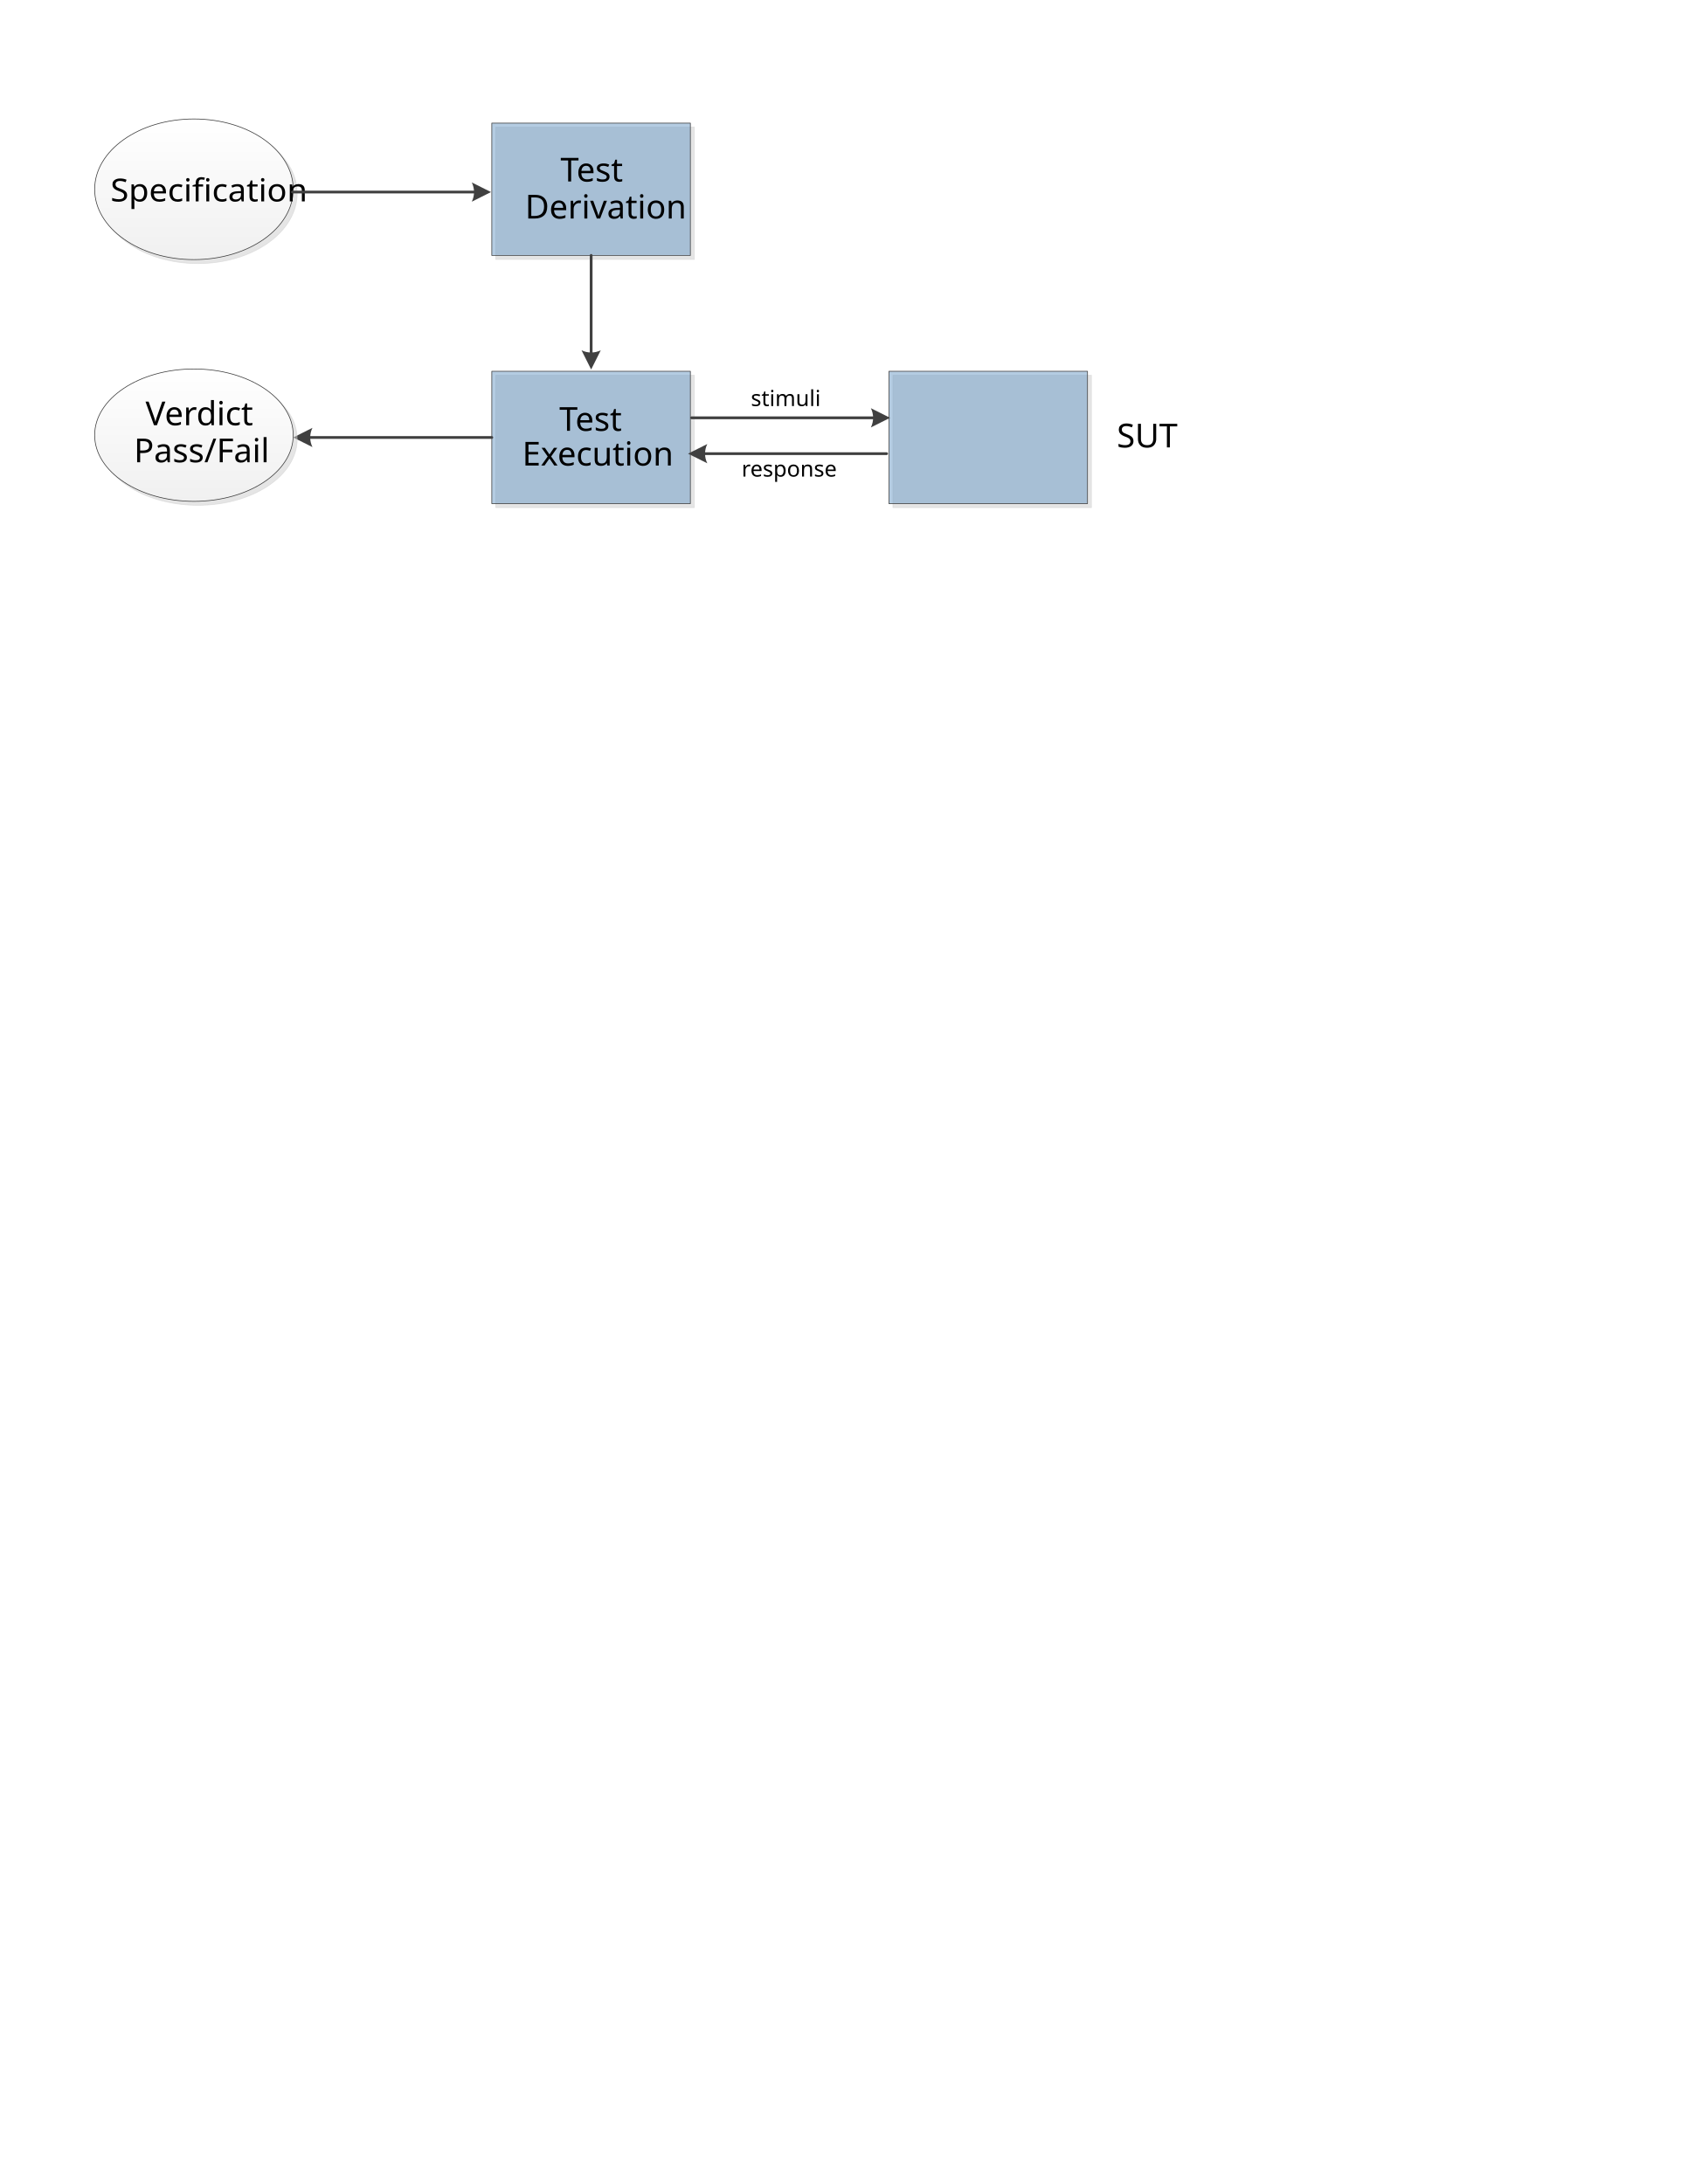
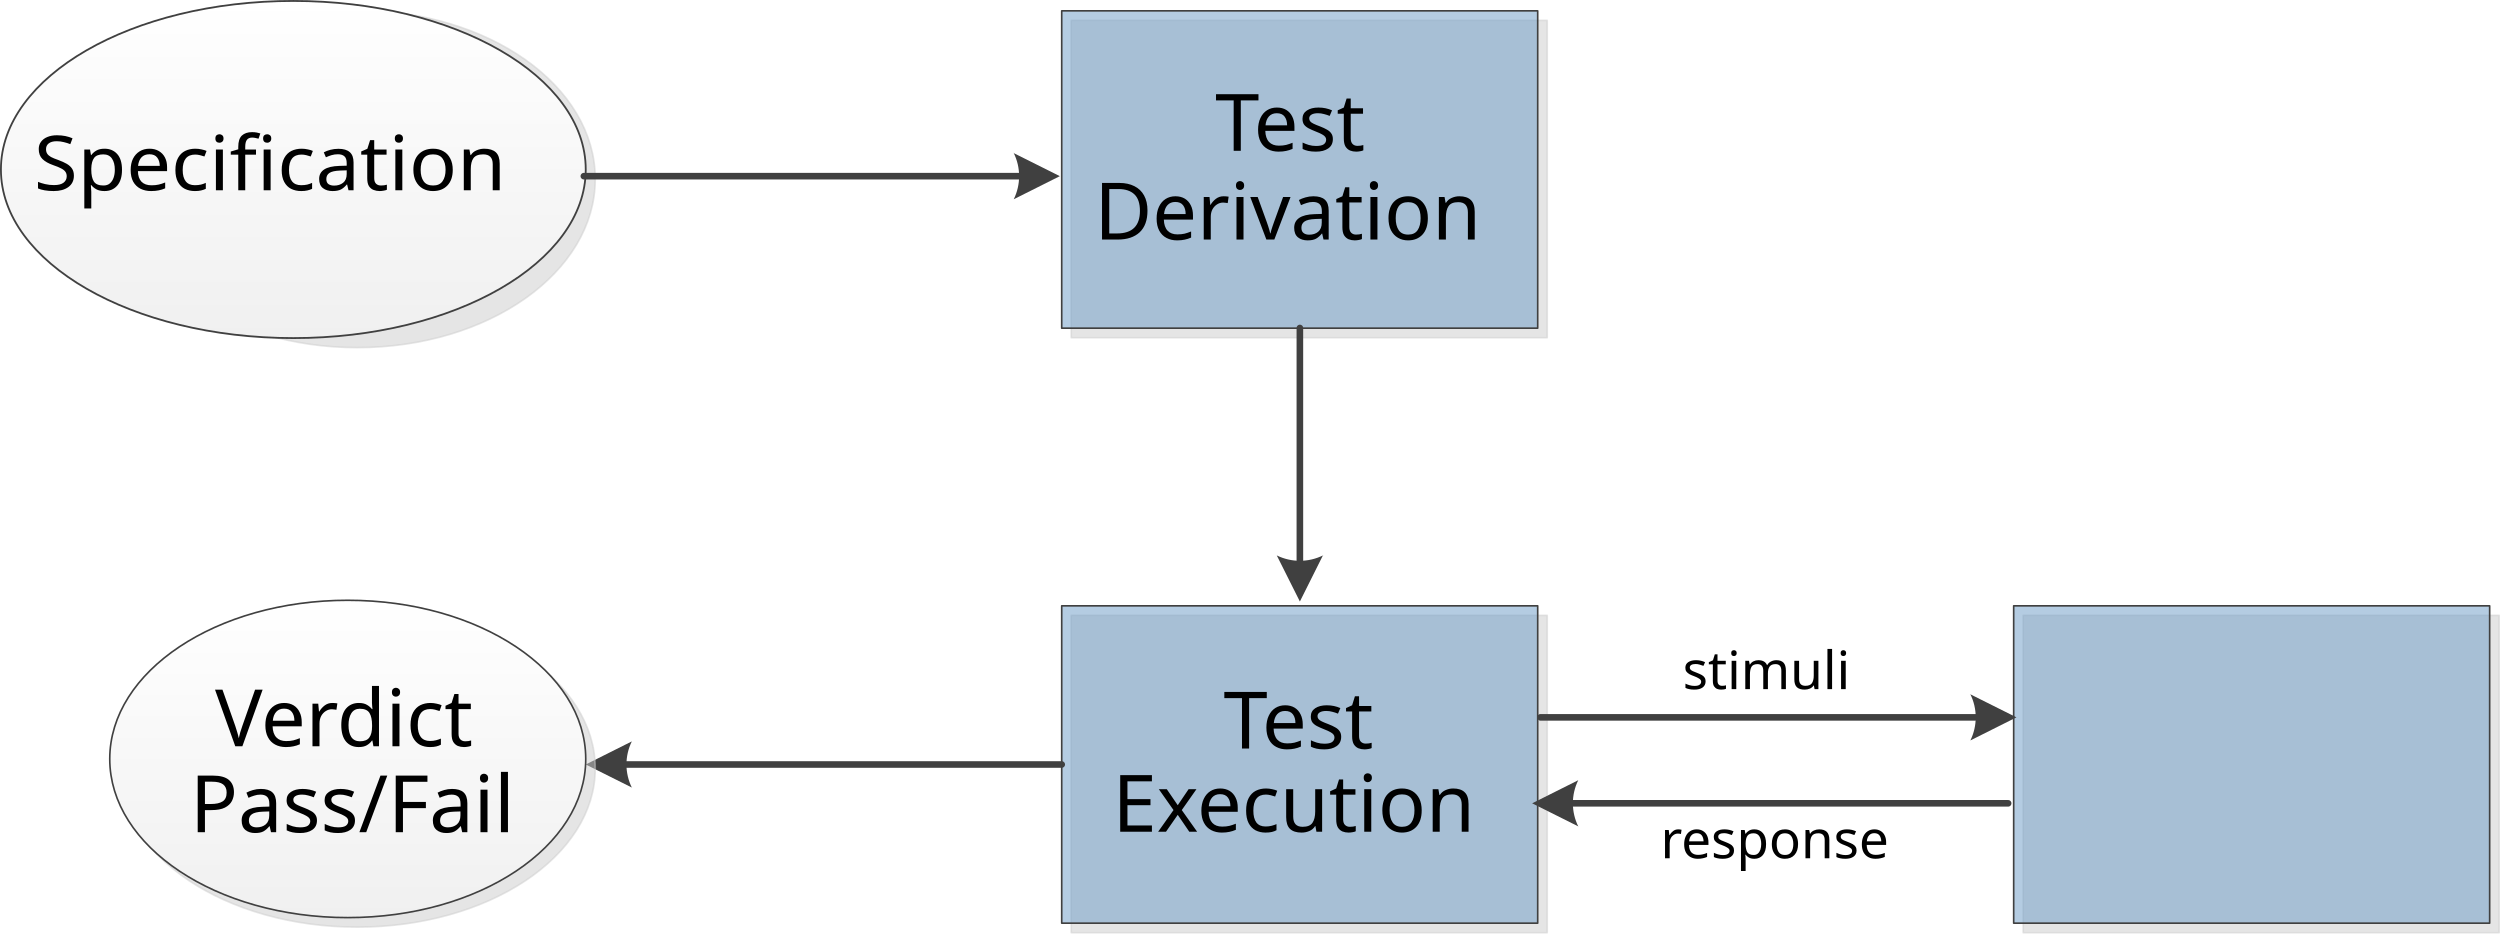
- <svg xmlns="http://www.w3.org/2000/svg" xmlns:ns1="http://schemas.microsoft.com/visio/2003/SVGExtensions/" xmlns:xlink="http://www.w3.org/1999/xlink" width="8.5in" height="11in" viewBox="0 0 612 792" xml:space="preserve" color-interpolation-filters="sRGB" class="st10" id="svg3423" version="1.1">
+ <svg xmlns="http://www.w3.org/2000/svg" xmlns:ns1="http://schemas.microsoft.com/visio/2003/SVGExtensions/" xmlns:xlink="http://www.w3.org/1999/xlink" width="472.709" height="176.509" viewBox="0 0 378.167 141.207" xml:space="preserve" color-interpolation-filters="sRGB" class="st10" id="svg3423" version="1.1" style="font-size:12px;fill:none;stroke-linecap:square;stroke-miterlimit:3;overflow:visible">
  <ns1:documentProperties ns1:langID="1033" ns1:viewMarkup="false">
    <ns1:userDefs>
      <ns1:ud ns1:nameU="msvSubprocessMaster" ns1:prompt="" ns1:val="VT4(Rectangle)" />
      <ns1:ud ns1:nameU="msvNoAutoConnect" ns1:val="VT0(1):26" />
    </ns1:userDefs>
  </ns1:documentProperties>
  <style type="text/css" id="style3425">
	
		.st1 {visibility:visible}
		.st2 {fill:#cdcdcd;fill-opacity:0.5;stroke:#cdcdcd;stroke-linecap:round;stroke-linejoin:round;stroke-opacity:0.5;stroke-width:0.25}
		.st3 {fill:url(#grad30-6);stroke:#404040;stroke-linecap:round;stroke-linejoin:round;stroke-width:0.25}
		.st4 {fill:#000000;font-family:Calibri;font-size:1em}
		.st5 {font-size:1em}
		.st6 {marker-end:url(#mrkr5-34);marker-start:url(#mrkr5-32);stroke:#404040;stroke-linecap:round;stroke-linejoin:round;stroke-width:1}
		.st7 {fill:#404040;fill-opacity:1;stroke:#404040;stroke-opacity:1;stroke-width:0.284}
		.st8 {marker-end:url(#mrkr5-34);stroke:#404040;stroke-linecap:round;stroke-linejoin:round;stroke-width:1}
		.st9 {fill:url(#grad30-29);stroke:#404040;stroke-linecap:round;stroke-linejoin:round;stroke-width:0.25}
		.st10 {fill:none;fill-rule:evenodd;font-size:12px;overflow:visible;stroke-linecap:square;stroke-miterlimit:3}
	
	</style>
  <defs id="Patterns_And_Gradients">
    <linearGradient id="grad30-6" ns1:fillPattern="30" ns1:foreground="#6b9bc7" ns1:foregroundOpacity="0.5" ns1:background="#6b9bc7" ns1:backgroundOpacity="0.5" x1="0" y1="1" x2="0" y2="0">
      <stop offset="0" style="stop-color:#6b9bc7;stop-opacity:0.5" id="stop3429" />
      <stop offset="1" style="stop-color:#6b9bc7;stop-opacity:0.5" id="stop3431" />
    </linearGradient>
    <linearGradient id="grad30-29" ns1:fillPattern="30" ns1:foreground="#f0f0f0" ns1:background="#ffffff" x1="0" y1="1" x2="0" y2="0">
      <stop offset="0" style="stop-color:#f0f0f0;stop-opacity:1" id="stop3434" />
      <stop offset="1" style="stop-color:#ffffff;stop-opacity:1" id="stop3436" />
    </linearGradient>
    <linearGradient xlink:href="#grad30-6" id="linearGradient3569" x1="-0.102" y1="969.313" x2="-0.102" y2="910.27" gradientTransform="scale(1.223687,0.8172026)" gradientUnits="userSpaceOnUse" />
    <linearGradient xlink:href="#grad30-6" id="linearGradient3571" x1="-0.102" y1="969.313" x2="-0.102" y2="910.27" gradientTransform="scale(1.223687,0.8172026)" gradientUnits="userSpaceOnUse" />
    <linearGradient xlink:href="#grad30-6" id="linearGradient3573" x1="-0.102" y1="969.313" x2="-0.102" y2="910.27" gradientTransform="scale(1.223687,0.8172026)" gradientUnits="userSpaceOnUse" />
    <linearGradient xlink:href="#grad30-29" id="linearGradient3577" x1="-0.102" y1="969.313" x2="-0.102" y2="910.27" gradientTransform="scale(1.223687,0.8172026)" gradientUnits="userSpaceOnUse" />
-     <linearGradient xlink:href="#grad30-29" id="linearGradient3579" x1="-0.105" y1="940.515" x2="-0.105" y2="879.664" gradientTransform="scale(1.187331,0.8422248)" gradientUnits="userSpaceOnUse" />
-     <marker style="overflow:visible" id="mrkr5-34-1" class="st7" ns1:arrowType="5" ns1:arrowSize="2" ns1:setback="6.16" refX="-6.16" orient="auto" markerUnits="strokeWidth" overflow="visible">
+     <linearGradient xlink:href="#grad30-29" id="linearGradient3579" x1="-0.105" y1="940.515" x2="-0.105" y2="879.664" gradientTransform="matrix(1.458831,0,0,0.8422248,-16.46376,0)" gradientUnits="userSpaceOnUse" />
+     <marker style="fill:#404040;fill-opacity:1;stroke:#404040;stroke-width:0.284;stroke-opacity:1;overflow:visible" id="mrkr5-34-1" class="st7" ns1:arrowType="5" ns1:arrowSize="2" ns1:setback="6.16" refX="-6.16" orient="auto" markerUnits="strokeWidth" overflow="visible">
      <use height="3" width="3" y="0" x="0" xlink:href="#lend5" transform="scale(-3.52,-3.52)" id="use3446-7" />
    </marker>
-     <marker style="overflow:visible" id="mrkr5-34-4" class="st7" ns1:arrowType="5" ns1:arrowSize="2" ns1:setback="6.16" refX="-6.16" orient="auto" markerUnits="strokeWidth" overflow="visible">
+     <marker style="fill:#404040;fill-opacity:1;stroke:#404040;stroke-width:0.284;stroke-opacity:1;overflow:visible" id="mrkr5-34-4" class="st7" ns1:arrowType="5" ns1:arrowSize="2" ns1:setback="6.16" refX="-6.16" orient="auto" markerUnits="strokeWidth" overflow="visible">
      <use height="3" width="3" y="0" x="0" xlink:href="#lend5" transform="scale(-3.52,-3.52)" id="use3446-8" />
    </marker>
  </defs>
  <defs id="Markers">
    <g id="lend5">
-       <path d="M 2 1 L -0 0 L 1.981 -0.993 C 1.672 -0.365 1.673 0.373 1.985 1 " style="stroke:none" id="path3440" />
+       <path d="M 2,1 0,0 1.981,-0.993 C 1.672,-0.365 1.673,0.373 1.985,1" style="stroke:none" id="path3440" />
    </g>
-     <marker id="mrkr5-32" class="st7" ns1:arrowType="5" ns1:arrowSize="2" ns1:setback="5.8" refX="5.8" orient="auto" markerUnits="strokeWidth" overflow="visible">
-       <use xlink:href="#lend5" transform="scale(3.52) " id="use3443" />
+     <marker id="mrkr5-32" class="st7" ns1:arrowType="5" ns1:arrowSize="2" ns1:setback="5.8" refX="5.8" orient="auto" markerUnits="strokeWidth" overflow="visible" style="fill:#404040;fill-opacity:1;stroke:#404040;stroke-width:0.284;stroke-opacity:1;overflow:visible">
+       <use xlink:href="#lend5" transform="scale(3.52,3.52)" id="use3443" x="0" y="0" width="3" height="3" />
    </marker>
-     <marker id="mrkr5-34" class="st7" ns1:arrowType="5" ns1:arrowSize="2" ns1:setback="6.16" refX="-6.16" orient="auto" markerUnits="strokeWidth" overflow="visible">
-       <use xlink:href="#lend5" transform="scale(-3.52,-3.52) " id="use3446" />
+     <marker id="mrkr5-34" class="st7" ns1:arrowType="5" ns1:arrowSize="2" ns1:setback="6.16" refX="-6.16" orient="auto" markerUnits="strokeWidth" overflow="visible" style="fill:#404040;fill-opacity:1;stroke:#404040;stroke-width:0.284;stroke-opacity:1;overflow:visible">
+       <use xlink:href="#lend5" transform="scale(-3.52,-3.52)" id="use3446" x="0" y="0" width="3" height="3" />
    </marker>
  </defs>
-   <g ns1:mID="0" ns1:index="1" ns1:groupContext="foregroundPage" id="g3448" transform="translate(-1.677966,-3.355932)">
+   <g ns1:mID="0" ns1:index="1" ns1:groupContext="foregroundPage" id="g3448" transform="translate(-19.39768,-46.35761)">
    <ns1:userDefs>
      <ns1:ud ns1:nameU="msvThemeColors" ns1:val="VT0(36):26" />
      <ns1:ud ns1:nameU="msvThemeEffects" ns1:val="VT0(16):26" />
      <ns1:ud ns1:nameU="msvThemeOrder" ns1:val="VT0(0):26" />
    </ns1:userDefs>
    <ns1:pageProperties ns1:drawingScale="1" ns1:pageScale="1" ns1:drawingUnits="0" ns1:shadowOffsetX="9" ns1:shadowOffsetY="-9" />
    <ns1:layer ns1:name="Connector" ns1:index="0" />
    <g id="shape2-1" ns1:mID="2" ns1:groupContext="shape" transform="translate(180,-696)">
      <ns1:userDefs>
        <ns1:ud ns1:nameU="visVersion" ns1:val="VT0(14):26" />
        <ns1:ud ns1:nameU="msvThemeColors" ns1:val="VT0(36):26" />
        <ns1:ud ns1:nameU="msvThemeEffects" ns1:val="VT0(16):26" />
      </ns1:userDefs>
      <ns1:textBlock ns1:margins="rect(4,4,4,4)" />
      <ns1:textRect cx="36" cy="768" width="72" height="48" />
      <g id="shadow2-2" ns1:groupContext="shadow" ns1:shadowOffsetX="1.44" ns1:shadowOffsetY="-1.44" ns1:shadowType="1" transform="translate(1.44,1.44)" class="st1" style="visibility:visible">
        <rect x="0" y="744" width="72" height="48" class="st2" id="rect3458" style="fill:#cdcdcd;fill-opacity:0.5;stroke:#cdcdcd;stroke-width:0.25;stroke-linecap:round;stroke-linejoin:round;stroke-opacity:0.5" />
      </g>
      <rect x="0" y="744" width="72" height="48" class="st3" id="rect3460" style="fill:url(#linearGradient3569);stroke:#404040;stroke-width:0.25;stroke-linecap:round;stroke-linejoin:round" />
-       <text x="24.891" y="765.17" class="st4" ns1:langID="1043" id="text3462" style="fill:#000000;font-family:Calibri">Test</text>
-       <text x="8.95" y="778.594" class="st4" ns1:langID="1043" style="fill:#000000;font-family:Calibri" id="text3595"> Derivation</text>
+       <text x="23.213" y="765.17" class="st4" ns1:langID="1043" id="text3462" style="fill:#000000;font-family:Calibri">Test</text>
+       <text x="1.819" y="778.594" class="st4" ns1:langID="1043" style="fill:#000000;font-family:Calibri" id="text3595"> Derivation</text>
      <text x="13.565" y="784.886" class="st4" ns1:langID="1043" style="fill:#000000;font-family:Calibri" id="text3598"> </text>
    </g>
    <g id="shape3-10" ns1:mID="3" ns1:groupContext="shape" transform="translate(180,-606)">
      <ns1:userDefs>
        <ns1:ud ns1:nameU="visVersion" ns1:val="VT0(14):26" />
        <ns1:ud ns1:nameU="msvThemeColors" ns1:val="VT0(36):26" />
        <ns1:ud ns1:nameU="msvThemeEffects" ns1:val="VT0(16):26" />
      </ns1:userDefs>
      <ns1:textBlock ns1:margins="rect(4,4,4,4)" />
      <ns1:textRect cx="36" cy="768" width="72" height="48" />
      <g id="shadow3-11" ns1:groupContext="shadow" ns1:shadowOffsetX="1.44" ns1:shadowOffsetY="-1.44" ns1:shadowType="1" transform="translate(1.44,1.44)" class="st1" style="visibility:visible">
        <rect x="0" y="744" width="72" height="48" class="st2" id="rect3474" style="fill:#cdcdcd;fill-opacity:0.5;stroke:#cdcdcd;stroke-width:0.25;stroke-linecap:round;stroke-linejoin:round;stroke-opacity:0.5" />
      </g>
      <rect x="0" y="744" width="72" height="48" class="st3" id="rect3476" style="fill:url(#linearGradient3571);stroke:#404040;stroke-width:0.25;stroke-linecap:round;stroke-linejoin:round" />
      <text x="24.472" y="765.59" class="st4" ns1:langID="1043" id="text3478" style="fill:#000000;font-family:Calibri">Test </text>
-       <text x="11.048" y="778.175" class="st4" ns1:langID="1043" style="fill:#000000;font-family:Calibri" id="text3603">Execution </text>
+       <text x="7.692" y="778.175" class="st4" ns1:langID="1043" style="fill:#000000;font-family:Calibri" id="text3603">Execution </text>
    </g>
    <g id="shape4-18" ns1:mID="4" ns1:groupContext="shape" transform="translate(324,-606)">
      <ns1:userDefs>
        <ns1:ud ns1:nameU="visVersion" ns1:val="VT0(14):26" />
        <ns1:ud ns1:nameU="msvThemeColors" ns1:val="VT0(36):26" />
        <ns1:ud ns1:nameU="msvThemeEffects" ns1:val="VT0(16):26" />
      </ns1:userDefs>
      <ns1:textBlock ns1:margins="rect(4,4,4,4)" />
      <ns1:textRect cx="36" cy="768" width="72" height="48" />
      <g id="shadow4-19" ns1:groupContext="shadow" ns1:shadowOffsetX="1.44" ns1:shadowOffsetY="-1.44" ns1:shadowType="1" transform="translate(1.44,1.44)" class="st1" style="visibility:visible">
        <rect x="0" y="744" width="72" height="48" class="st2" id="rect3490" style="fill:#cdcdcd;fill-opacity:0.5;stroke:#cdcdcd;stroke-width:0.25;stroke-linecap:round;stroke-linejoin:round;stroke-opacity:0.5" />
      </g>
      <rect x="0" y="744" width="72" height="48" class="st3" id="rect3492" style="fill:url(#linearGradient3573);stroke:#404040;stroke-width:0.25;stroke-linecap:round;stroke-linejoin:round" />
-       <text x="26.47" y="771.6" class="st4" ns1:langID="1043" id="text3494" style="fill:#000000;font-family:Calibri">
+       <text x="24.792" y="773.697" class="st4" ns1:langID="1043" id="text3494" style="font-size:12px;fill:#000000;font-family:Calibri">
        <ns1:paragraph ns1:horizAlign="1" />
        <ns1:tabList />SUT</text>
    </g>
    <g id="shape9-35" ns1:mID="9" ns1:groupContext="shape" ns1:layerMember="0" transform="translate(252.4195,-628.1314)">
      <ns1:userDefs>
        <ns1:ud ns1:nameU="msvThemeColors" ns1:val="VT0(36):26" />
        <ns1:ud ns1:nameU="msvThemeEffects" ns1:val="VT0(16):26" />
      </ns1:userDefs>
      <path d="m 0,783 65.84,0" class="st8" id="path3504" style="stroke:#404040;stroke-width:1;stroke-linecap:round;stroke-linejoin:round;marker-end:url(#mrkr5-34)" />
    </g>
    <g id="shape10-41" ns1:mID="10" ns1:groupContext="shape" ns1:layerMember="0" transform="translate(323.161,-615.1271)">
      <ns1:userDefs>
        <ns1:ud ns1:nameU="msvThemeColors" ns1:val="VT0(36):26" />
        <ns1:ud ns1:nameU="msvThemeEffects" ns1:val="VT0(16):26" />
      </ns1:userDefs>
      <path d="m 0,783 -65.84,0" class="st8" id="path3509" style="stroke:#404040;stroke-width:1;stroke-linecap:round;stroke-linejoin:round;marker-end:url(#mrkr5-34)" />
    </g>
    <g id="shape12-54" ns1:mID="12" ns1:groupContext="shape" ns1:layerMember="0" transform="translate(180,-621)">
      <ns1:userDefs>
        <ns1:ud ns1:nameU="msvThemeColors" ns1:val="VT0(36):26" />
        <ns1:ud ns1:nameU="msvThemeEffects" ns1:val="VT0(16):26" />
      </ns1:userDefs>
      <path d="m 0,783 -65.84,0" class="st8" id="path3528" style="stroke:#404040;stroke-width:1;stroke-linecap:round;stroke-linejoin:round;marker-end:url(#mrkr5-34)" />
    </g>
    <g id="shape13-60" ns1:mID="13" ns1:groupContext="shape" transform="translate(36,-606.839)">
      <ns1:userDefs>
        <ns1:ud ns1:nameU="visVersion" ns1:val="VT0(14):26" />
        <ns1:ud ns1:nameU="msvThemeColors" ns1:val="VT0(36):26" />
        <ns1:ud ns1:nameU="msvThemeEffects" ns1:val="VT0(16):26" />
      </ns1:userDefs>
      <ns1:textBlock ns1:margins="rect(4,4,4,4)" />
      <ns1:textRect cx="36" cy="768" width="63.01" height="42" />
      <g id="shadow13-61" ns1:groupContext="shadow" ns1:shadowOffsetX="1.44" ns1:shadowOffsetY="-1.44" ns1:shadowType="1" transform="translate(1.44,1.44)" class="st1" style="visibility:visible">
        <path d="m 0,768 a 36,24 0 1 1 72,0 36,24 0 1 1 -72,0 z" class="st2" id="path3536" style="fill:#cdcdcd;fill-opacity:0.5;stroke:#cdcdcd;stroke-width:0.25;stroke-linecap:round;stroke-linejoin:round;stroke-opacity:0.5" />
      </g>
      <path d="m 0,768 a 36,24 0 1 1 72,0 36,24 0 1 1 -72,0 z" class="st9" id="path3538" style="fill:url(#linearGradient3577);stroke:#404040;stroke-width:0.25;stroke-linecap:round;stroke-linejoin:round" />
-       <text x="18.44" y="764.4" class="st4" ns1:langID="1043" id="text3540" style="fill:#000000;font-family:Calibri">Verdict </text>
-       <text x="14.245" y="777.824" class="st4" ns1:langID="1043" style="fill:#000000;font-family:Calibri" id="text3601">Pass/Fail</text>
+       <text x="15.923" y="766.078" class="st4" ns1:langID="1043" id="text3540" style="fill:#000000;font-family:Calibri">Verdict </text>
+       <text x="12.148" y="779.082" class="st4" ns1:langID="1043" style="fill:#000000;font-family:Calibri" id="text3601">Pass/Fail</text>
    </g>
    <g id="shape14-67" ns1:mID="14" ns1:groupContext="shape" transform="translate(36,-694.5)">
      <ns1:userDefs>
        <ns1:ud ns1:nameU="visVersion" ns1:val="VT0(14):26" />
        <ns1:ud ns1:nameU="msvThemeColors" ns1:val="VT0(36):26" />
        <ns1:ud ns1:nameU="msvThemeEffects" ns1:val="VT0(16):26" />
      </ns1:userDefs>
      <ns1:textBlock ns1:margins="rect(4,4,4,4)" />
      <ns1:textRect cx="36" cy="766.5" width="63.01" height="44.625" />
      <g id="shadow14-68" ns1:groupContext="shadow" ns1:shadowOffsetX="1.44" ns1:shadowOffsetY="-1.44" ns1:shadowType="1" transform="translate(1.44,1.44)" class="st1" style="visibility:visible">
        <path d="m 0,766.5 a 36,25.5 0 1 1 72,0 36,25.5 0 1 1 -72,0 z" class="st2" id="path3550" style="fill:#cdcdcd;fill-opacity:0.5;stroke:#cdcdcd;stroke-width:0.25;stroke-linecap:round;stroke-linejoin:round;stroke-opacity:0.5" />
      </g>
-       <path d="m 0,766.5 a 36,25.5 0 1 1 72,0 36,25.5 0 1 1 -72,0 z" class="st9" id="path3552" style="fill:url(#linearGradient3579);stroke:#404040;stroke-width:0.25;stroke-linecap:round;stroke-linejoin:round" />
-       <text x="5.617" y="787.748" class="st4" ns1:langID="1043" style="font-size:11.743px;fill:#000000;font-family:Calibri" id="text3587" transform="scale(1.021866,0.9786022)">Specification </text>
+       <path d="M -16.464,766.5 A 44.232,25.5 0 1 1 72,766.5 a 44.232,25.5 0 0 1 -88.464,0 z" class="st9" id="path3552" style="fill:url(#linearGradient3579);stroke:#404040;stroke-width:0.277;stroke-linecap:round;stroke-linejoin:round" />
+       <text x="-11.214" y="786.462" class="st4" ns1:langID="1043" style="font-size:11.743px;fill:#000000;font-family:Calibri" id="text3587" transform="scale(1.021866,0.9786022)">Specification </text>
      <text x="14.13" y="755.7" class="st4" ns1:langID="1043" style="fill:#000000;font-family:Calibri" id="text3581">
        <tspan x="11.53" class="st5" id="tspan3556" />
        <tspan x="18.39" class="st5" id="tspan3558" />
      </text>
    </g>
    <g id="shape9-35-4" ns1:mID="9" ns1:groupContext="shape" ns1:layerMember="0" transform="translate(107.7161,-709.9961)">
      <ns1:userDefs>
        <ns1:ud ns1:nameU="msvThemeColors" ns1:val="VT0(36):26" />
        <ns1:ud ns1:nameU="msvThemeEffects" ns1:val="VT0(16):26" />
      </ns1:userDefs>
      <path d="m 0,783 65.84,0" class="st8" id="path3504-9" style="stroke:#404040;stroke-width:1;stroke-linecap:round;stroke-linejoin:round;marker-end:url(#mrkr5-34)" />
    </g>
    <text xml:space="preserve" style="font-size:9.6px;font-style:normal;font-variant:normal;font-weight:normal;font-stretch:normal;line-height:125%;letter-spacing:0px;word-spacing:0px;fill:#000000;fill-opacity:1;stroke:none;font-family:Verdana;-inkscape-font-specification:Verdana" x="273.928" y="150.597" id="text3399">
      <tspan id="tspan3401" x="273.928" y="150.597" style="font-size:8px">stimuli</tspan>
    </text>
    <g id="shape12-54-8" ns1:mID="12" ns1:groupContext="shape" ns1:layerMember="0" transform="matrix(0,-1,1,0,-557.7455,190.7754)">
      <ns1:userDefs>
        <ns1:ud ns1:nameU="msvThemeColors" ns1:val="VT0(36):26" />
        <ns1:ud ns1:nameU="msvThemeEffects" ns1:val="VT0(16):26" />
      </ns1:userDefs>
      <path d="m 94.805,773.771 -35.217,0" class="st8" id="path3528-4" style="stroke:#404040;stroke-width:1;stroke-linecap:round;stroke-linejoin:round;marker-end:url(#mrkr5-34)" clip-path="none" />
    </g>
  </g>
-   <text xml:space="preserve" style="font-size:9.6px;font-style:normal;font-variant:normal;font-weight:normal;font-stretch:normal;line-height:125%;letter-spacing:0px;word-spacing:0px;fill:#000000;fill-opacity:1;stroke:none;font-family:Verdana;-inkscape-font-specification:Verdana" x="268.894" y="172.831" id="text3403">
-     <tspan id="tspan3405" x="268.894" y="172.831" style="font-size:8px">response</tspan>
+   <text xml:space="preserve" style="font-size:9.6px;font-style:normal;font-variant:normal;font-weight:normal;font-stretch:normal;line-height:125%;letter-spacing:0px;word-spacing:0px;fill:#000000;fill-opacity:1;stroke:none;font-family:Verdana;-inkscape-font-specification:Verdana" x="251.174" y="129.829" id="text3403">
+     <tspan id="tspan3405" x="251.174" y="129.829" style="font-size:8px">response</tspan>
  </text>
</svg>
